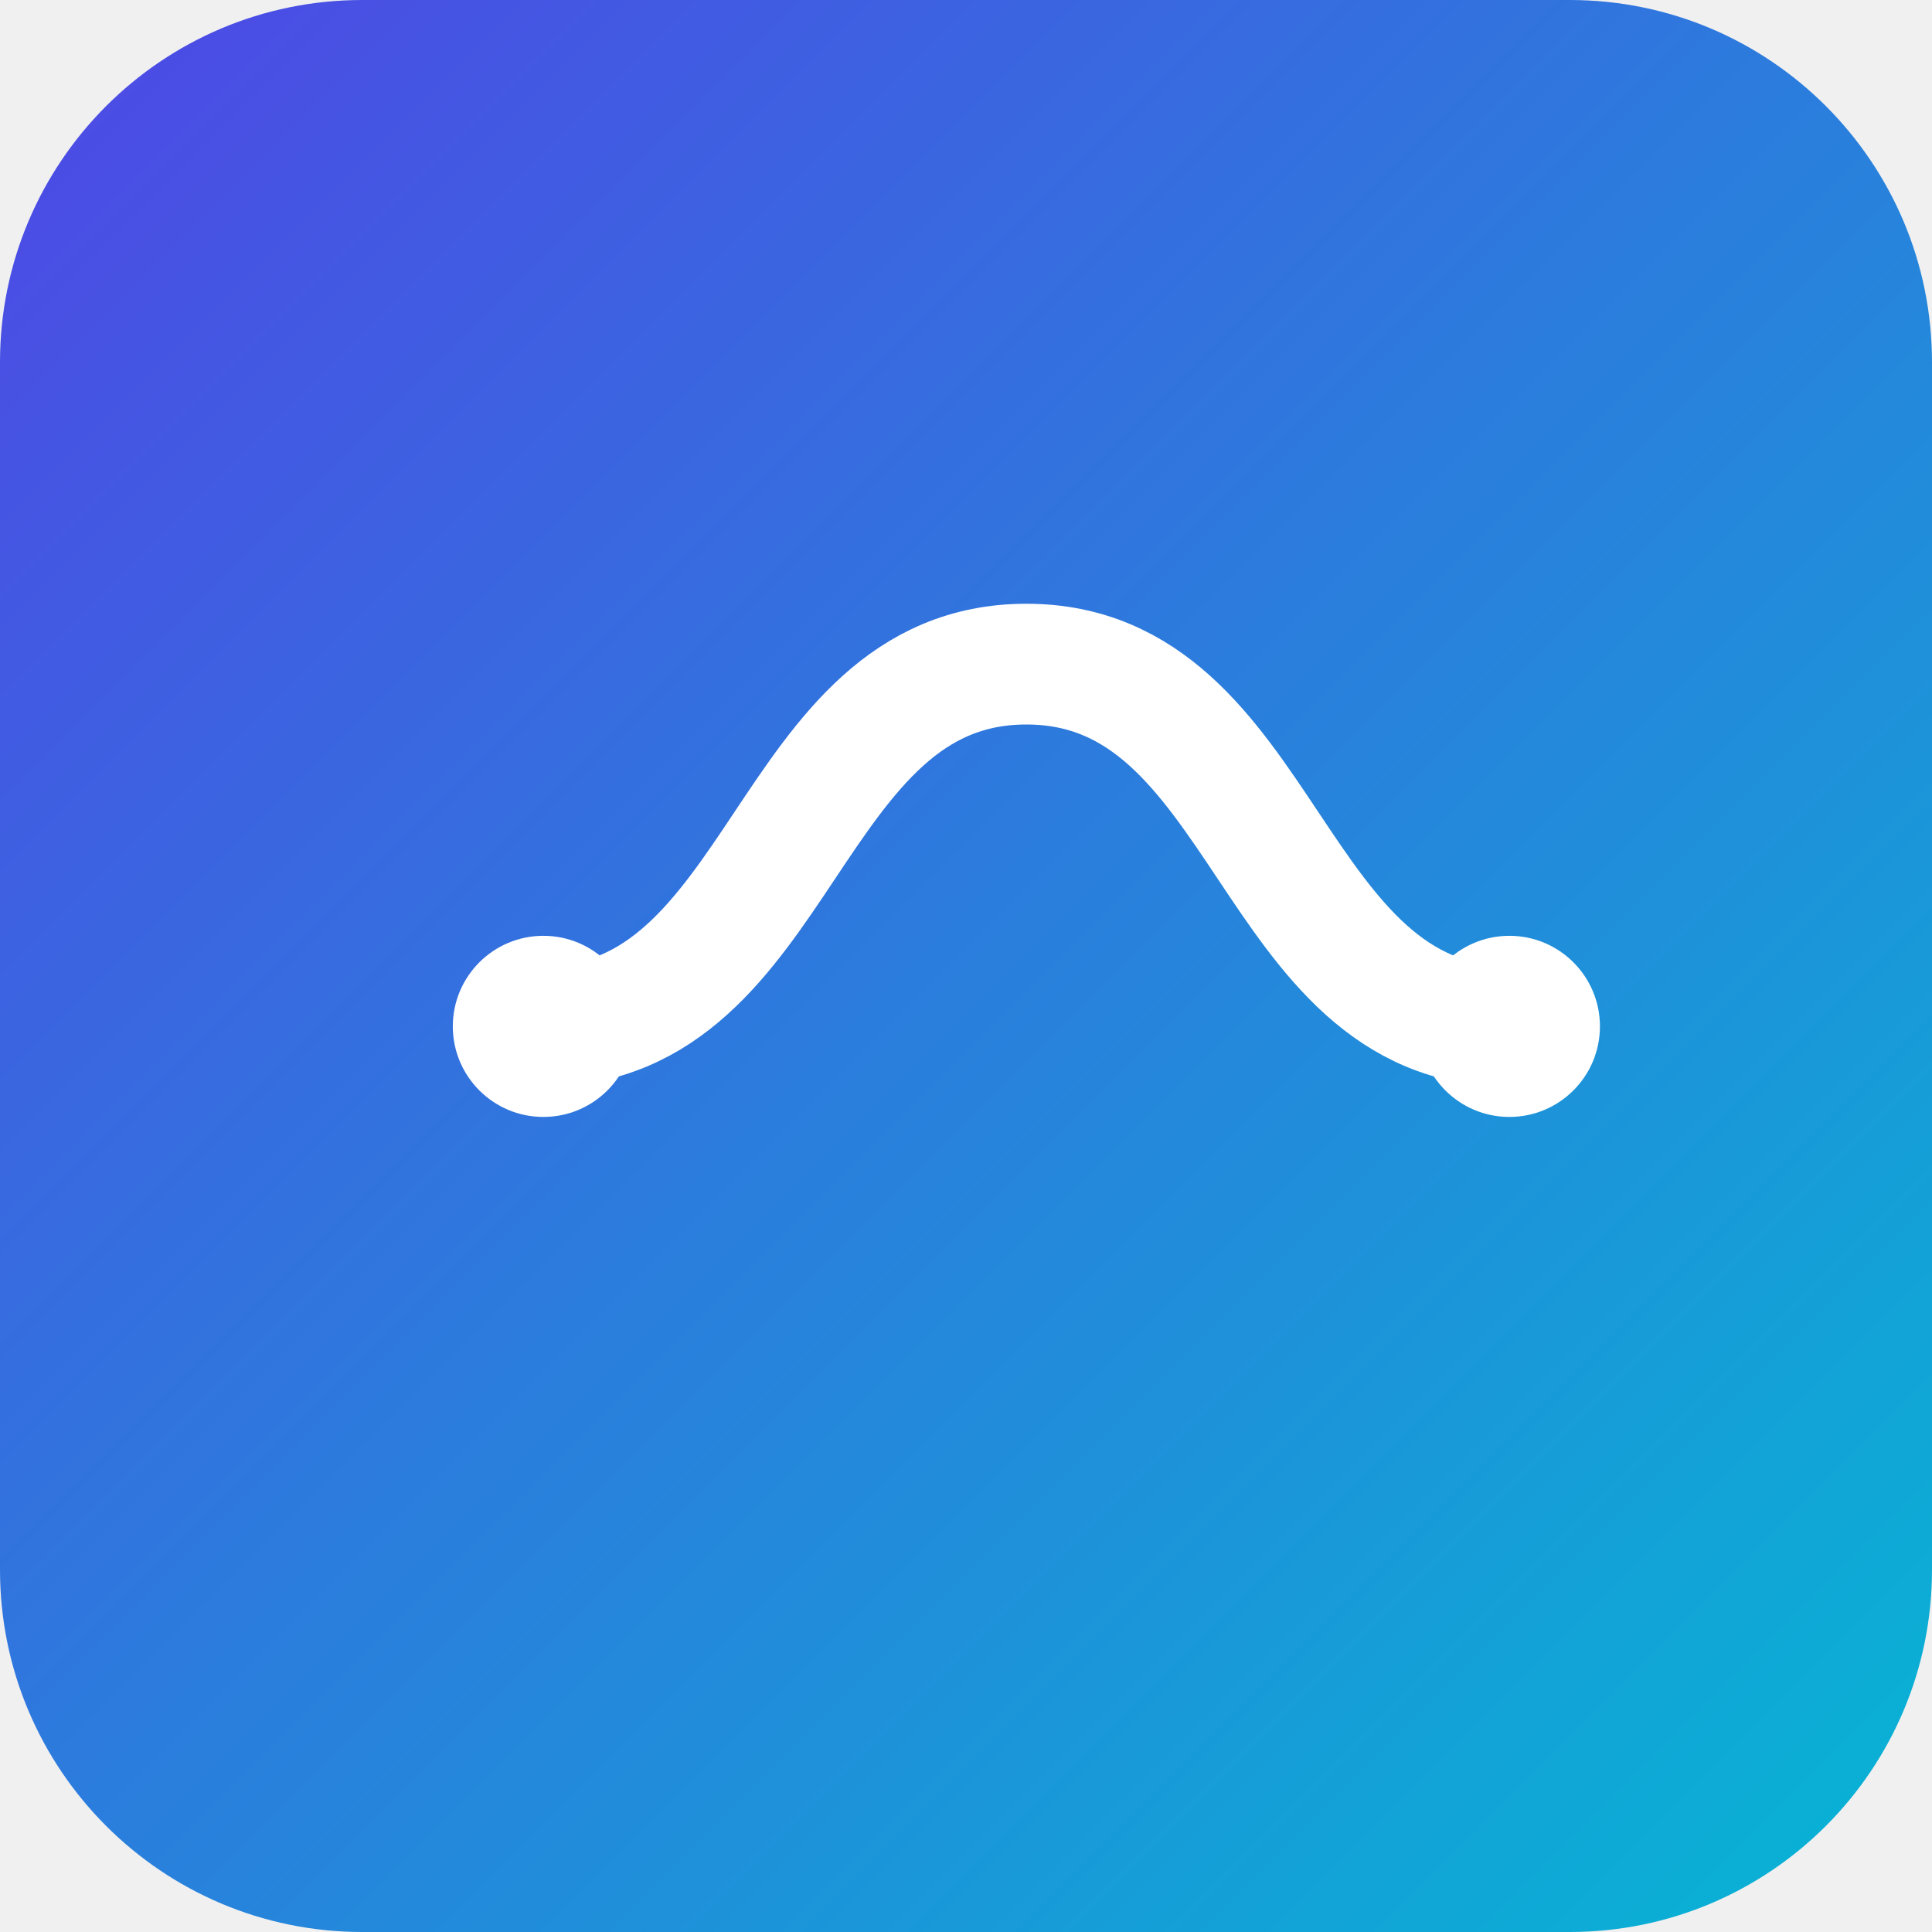
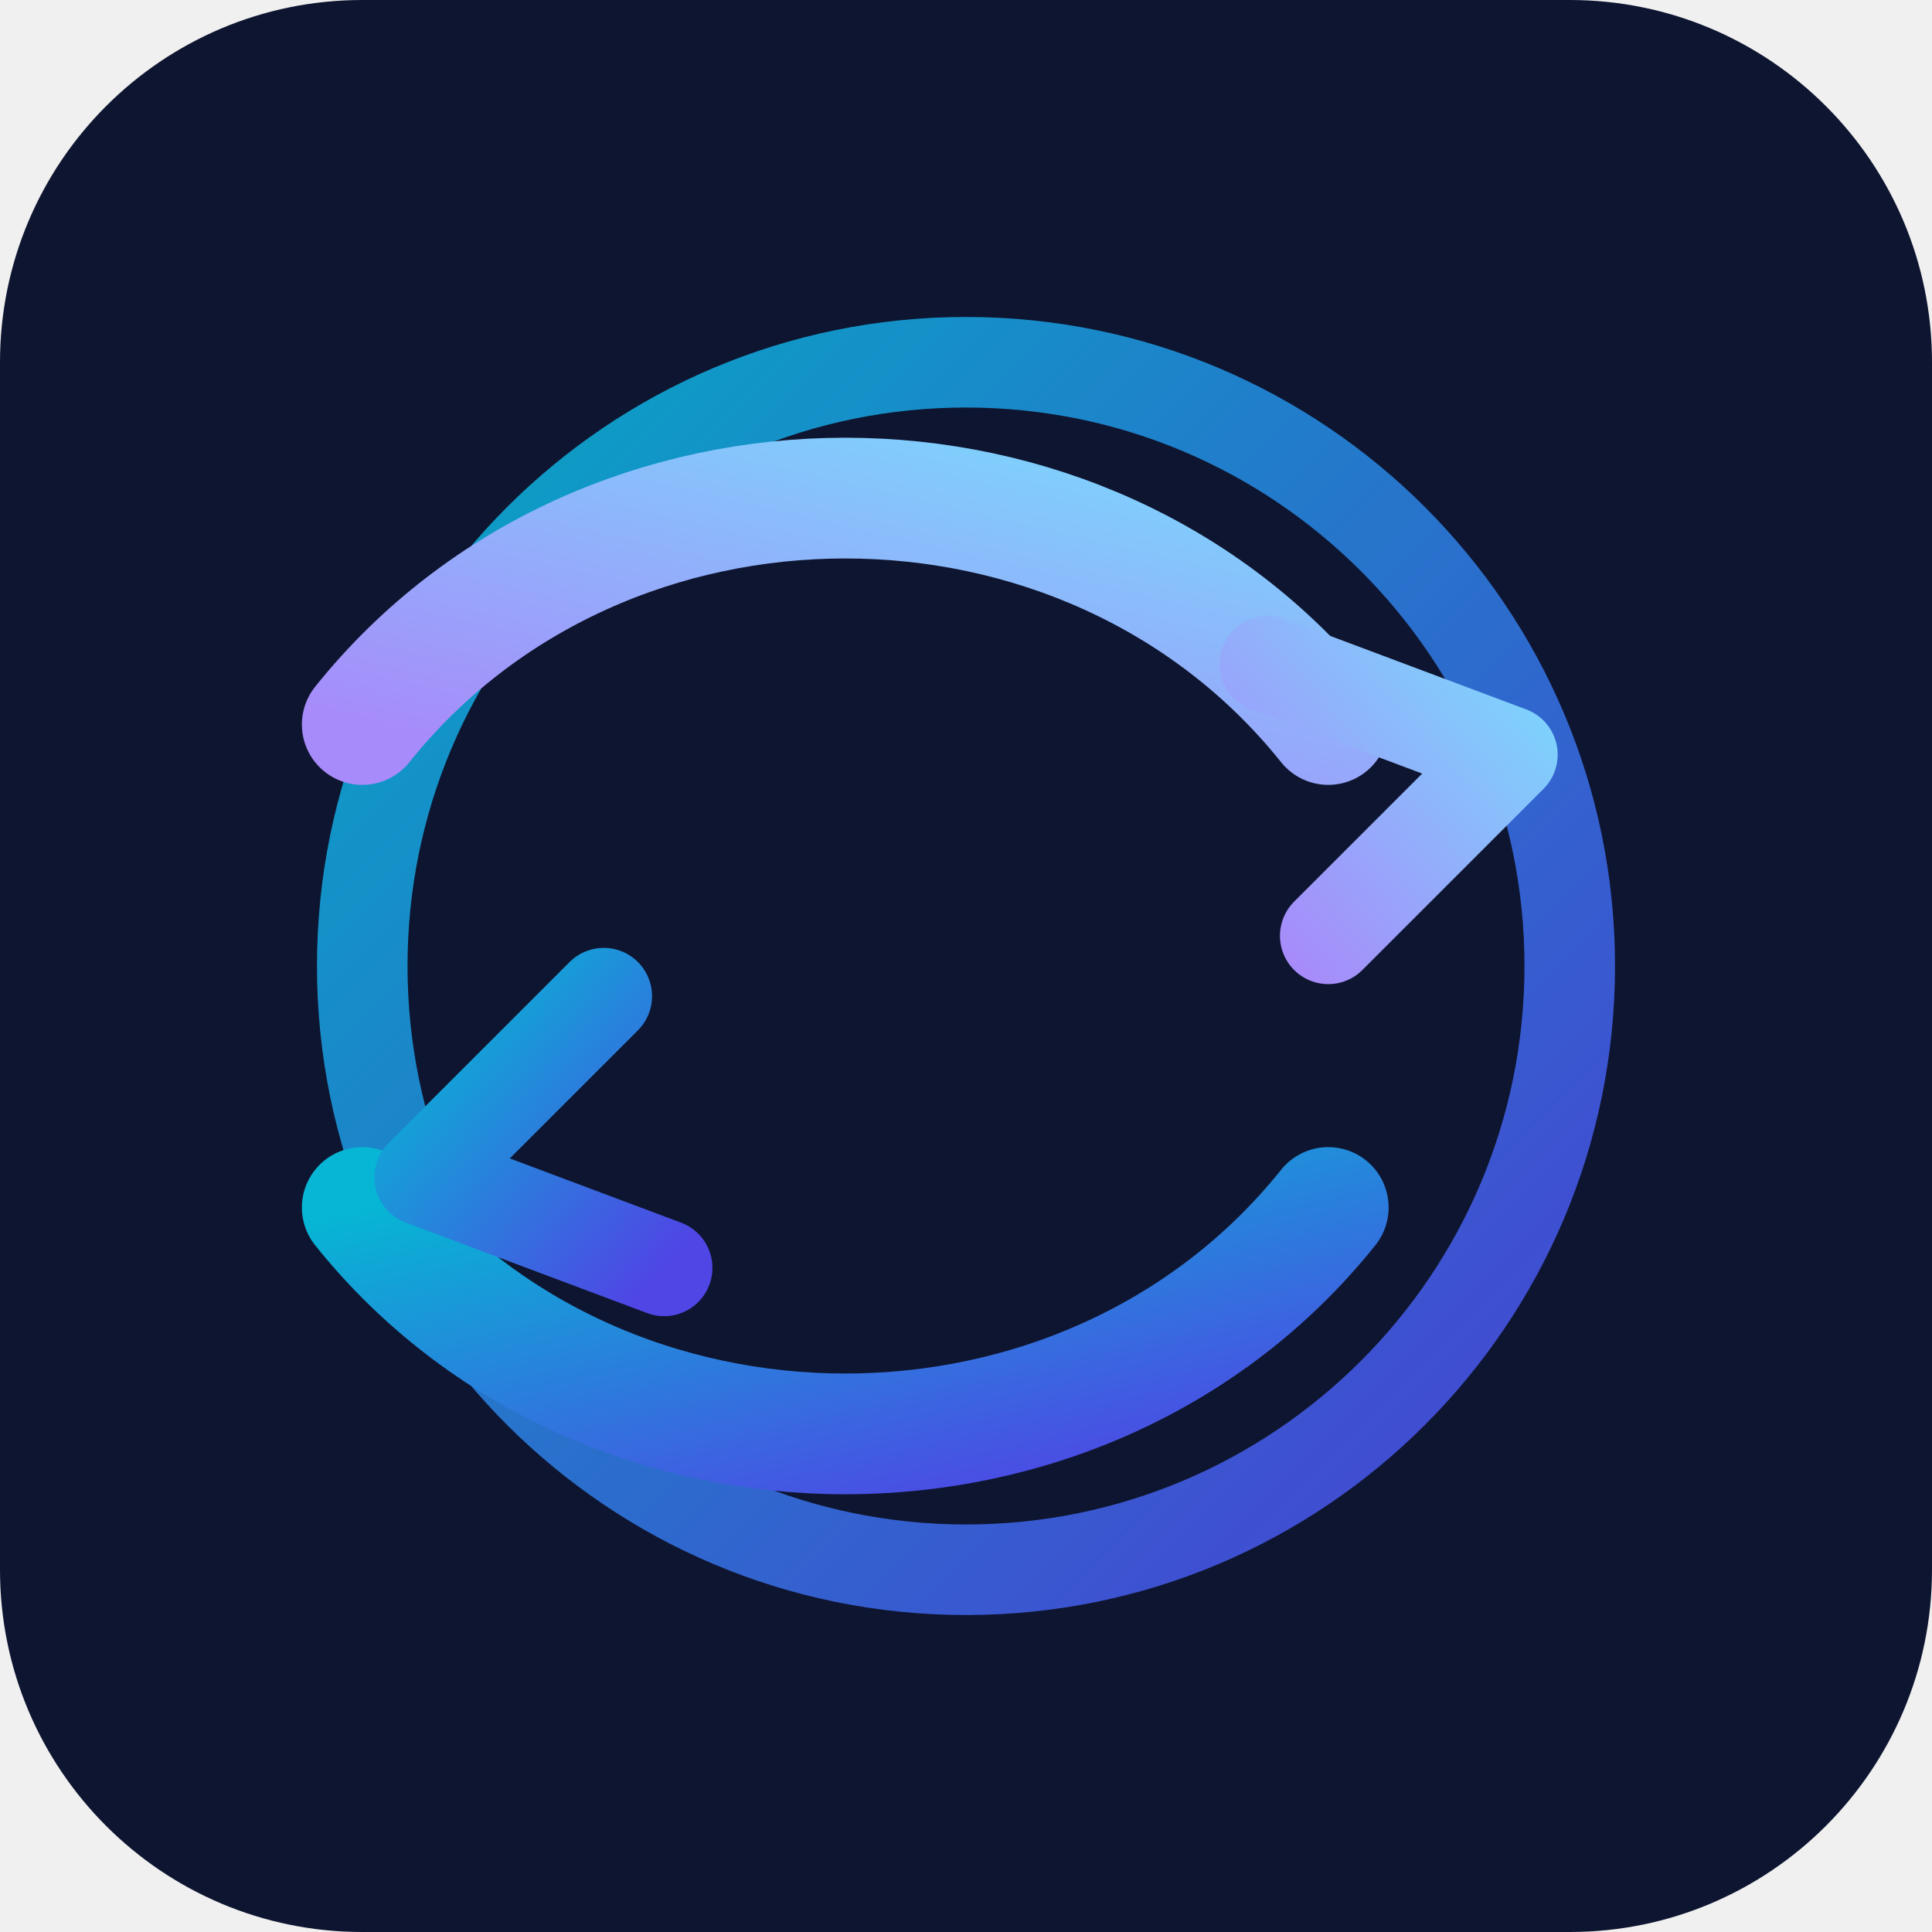
<svg xmlns="http://www.w3.org/2000/svg" viewBox="0 0 64 64">
  <defs>
-     <linearGradient id="g" x1="0" y1="0" x2="1" y2="1">
-       <stop offset="0%" stop-color="#4f46e5" />
-       <stop offset="100%" stop-color="#06b6d4" />
+     <linearGradient id="fg1" x1="0" y1="0" x2="1" y2="1">
+       <stop offset="0%" stop-color="#06b6d4" />
+       <stop offset="100%" stop-color="#4f46e5" />
+     </linearGradient>
+     <linearGradient id="fg2" x1="1" y1="0" x2="0" y2="1">
+       <stop offset="0%" stop-color="#7dd3fc" />
+       <stop offset="100%" stop-color="#a78bfa" />
    </linearGradient>
  </defs>
-   <rect width="64" height="64" rx="12" fill="url(#g)" />
-   <path d="M18 34c8 0 8-12 16-12s8 12 16 12" stroke="#fff" stroke-width="4" fill="none" stroke-linecap="round" />
-   <circle cx="18" cy="34" r="3" fill="#fff" />
-   <circle cx="50" cy="34" r="3" fill="#fff" />
+   <rect width="64" height="64" rx="12" fill="#0e1530" />
+   <circle cx="32" cy="32" r="20" fill="none" stroke="url(#fg1)" stroke-width="3" opacity="0.9" />
+   <path d="M12 24c8-10 24-10 32 0" fill="none" stroke="url(#fg2)" stroke-width="4" stroke-linecap="round" />
+   <path d="M12 40c8 10 24 10 32 0" fill="none" stroke="url(#fg1)" stroke-width="4" stroke-linecap="round" />
+   <path d="M42 22l8 3l-6 6" fill="none" stroke="url(#fg2)" stroke-width="3.2" stroke-linecap="round" stroke-linejoin="round" />
+   <path d="M22 42l-8-3l6-6" fill="none" stroke="url(#fg1)" stroke-width="3.2" stroke-linecap="round" stroke-linejoin="round" />
</svg>
